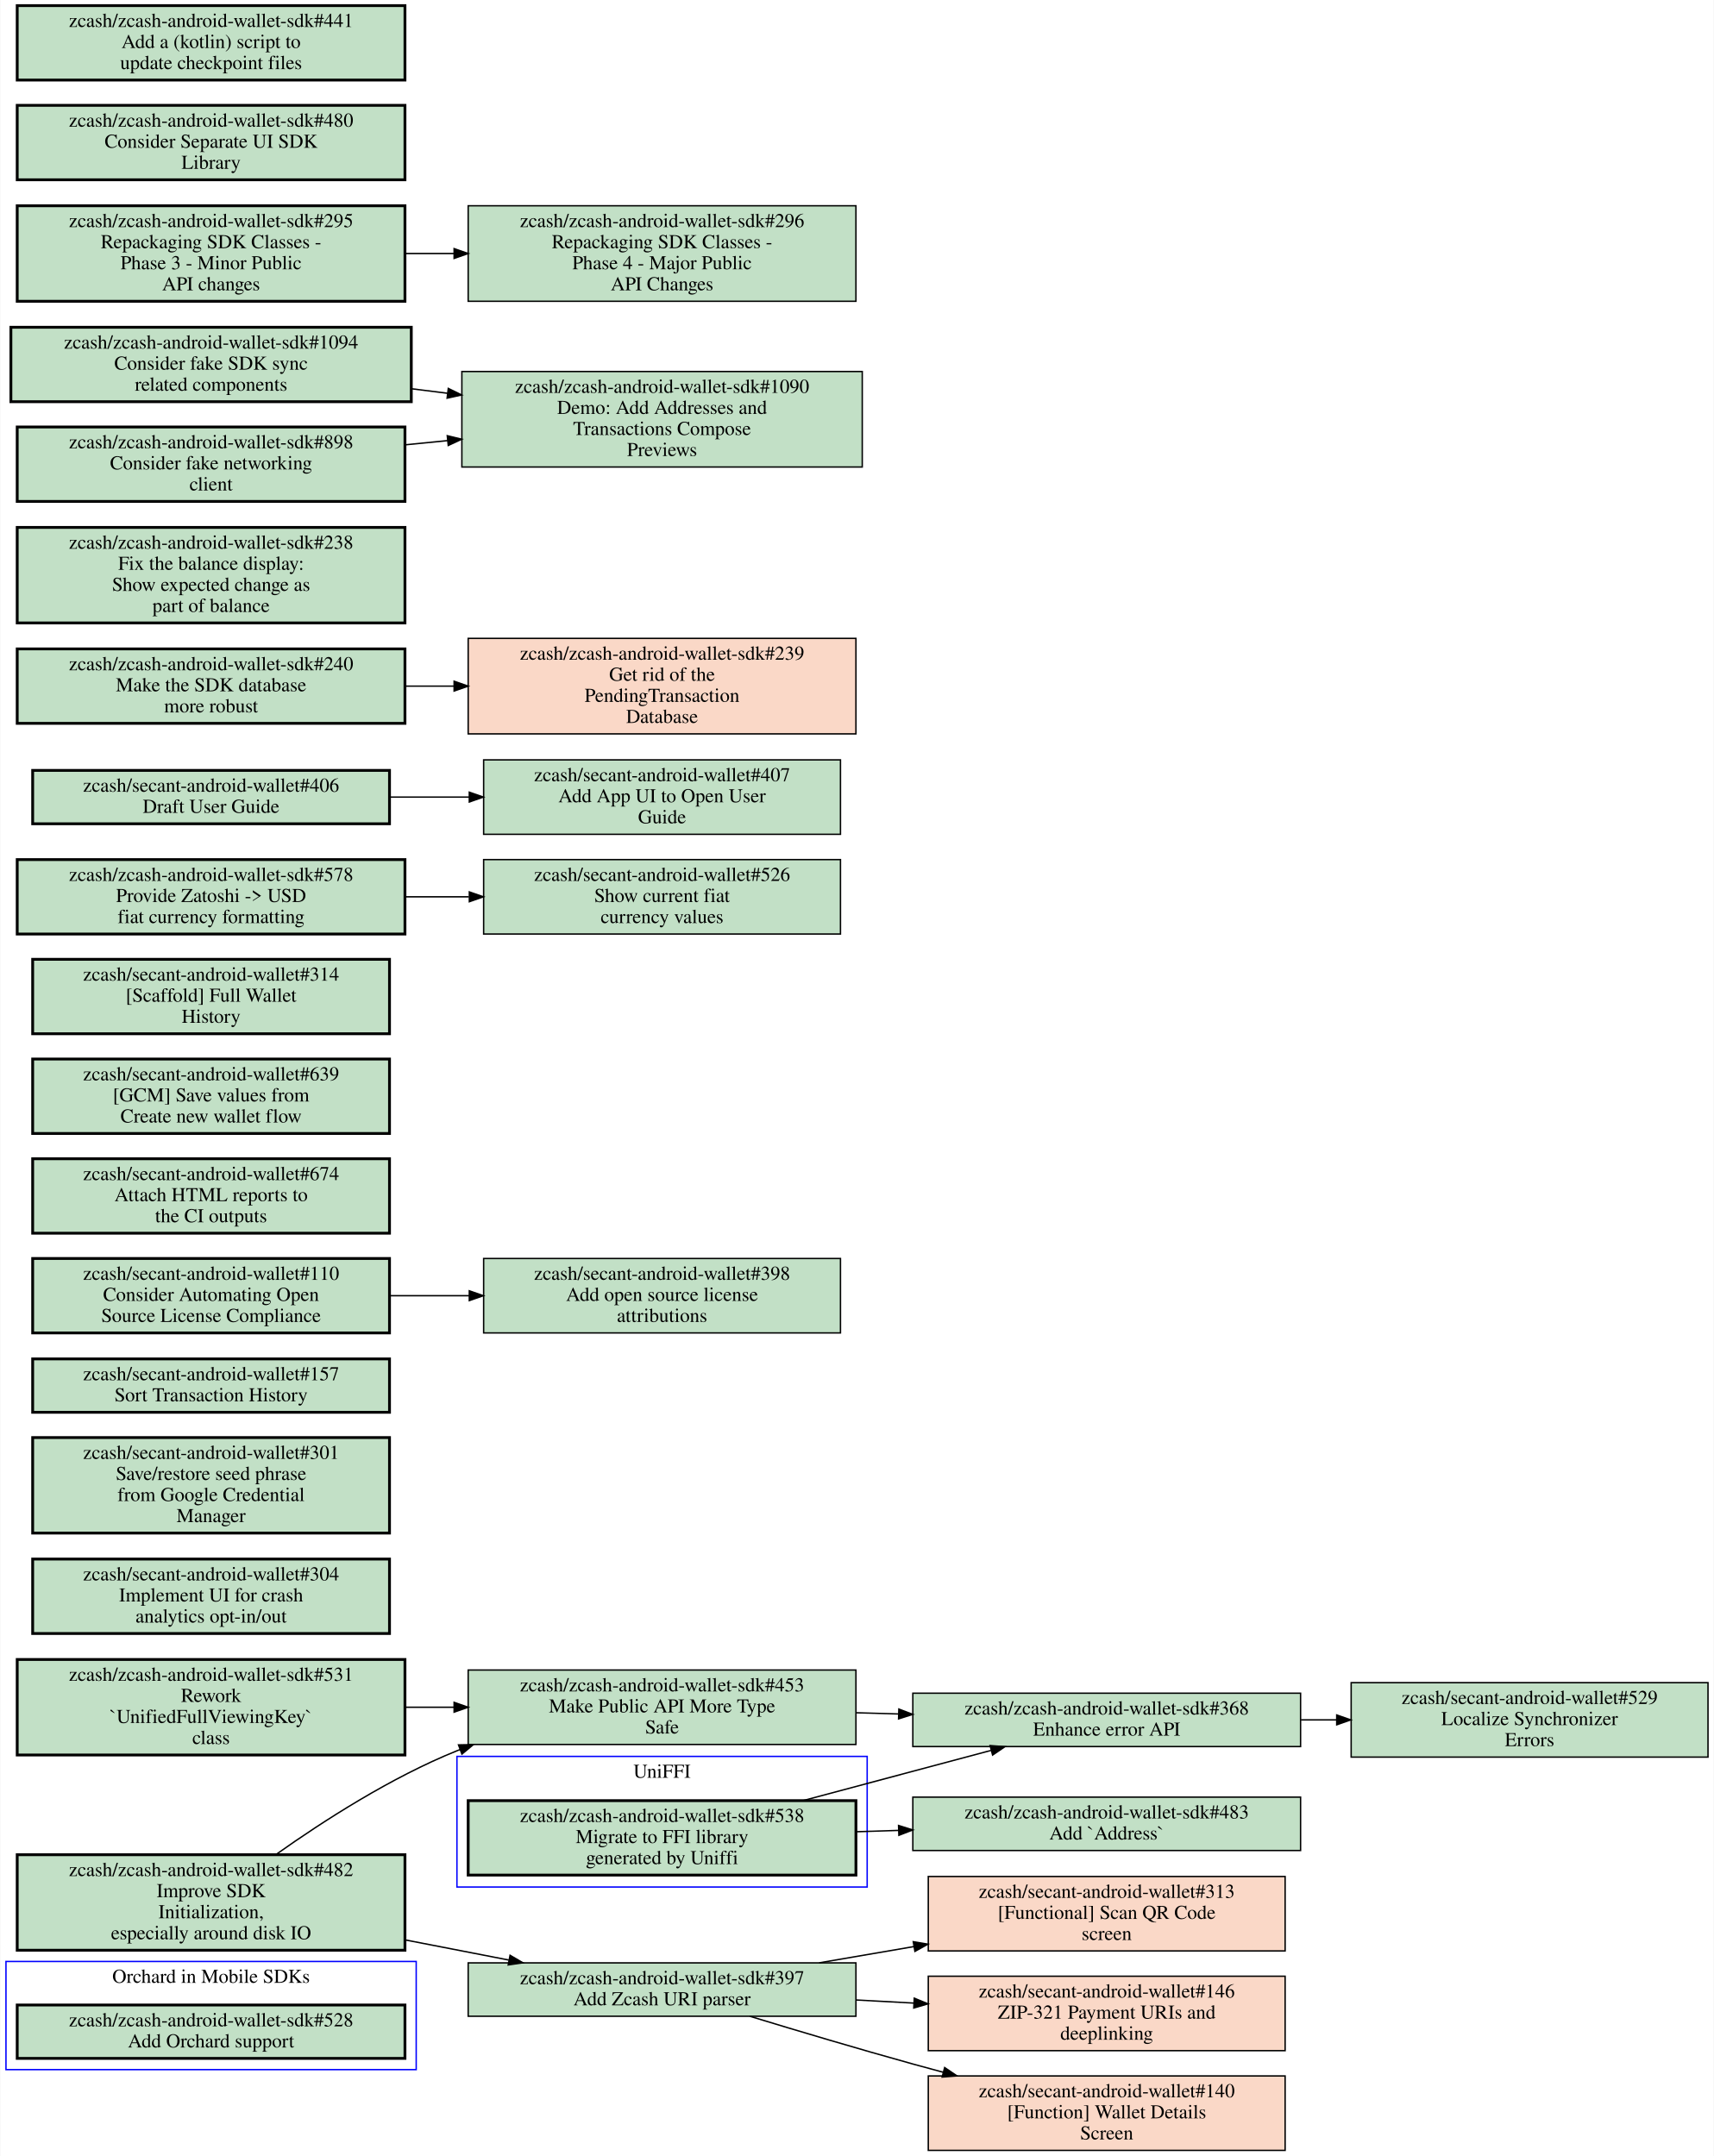
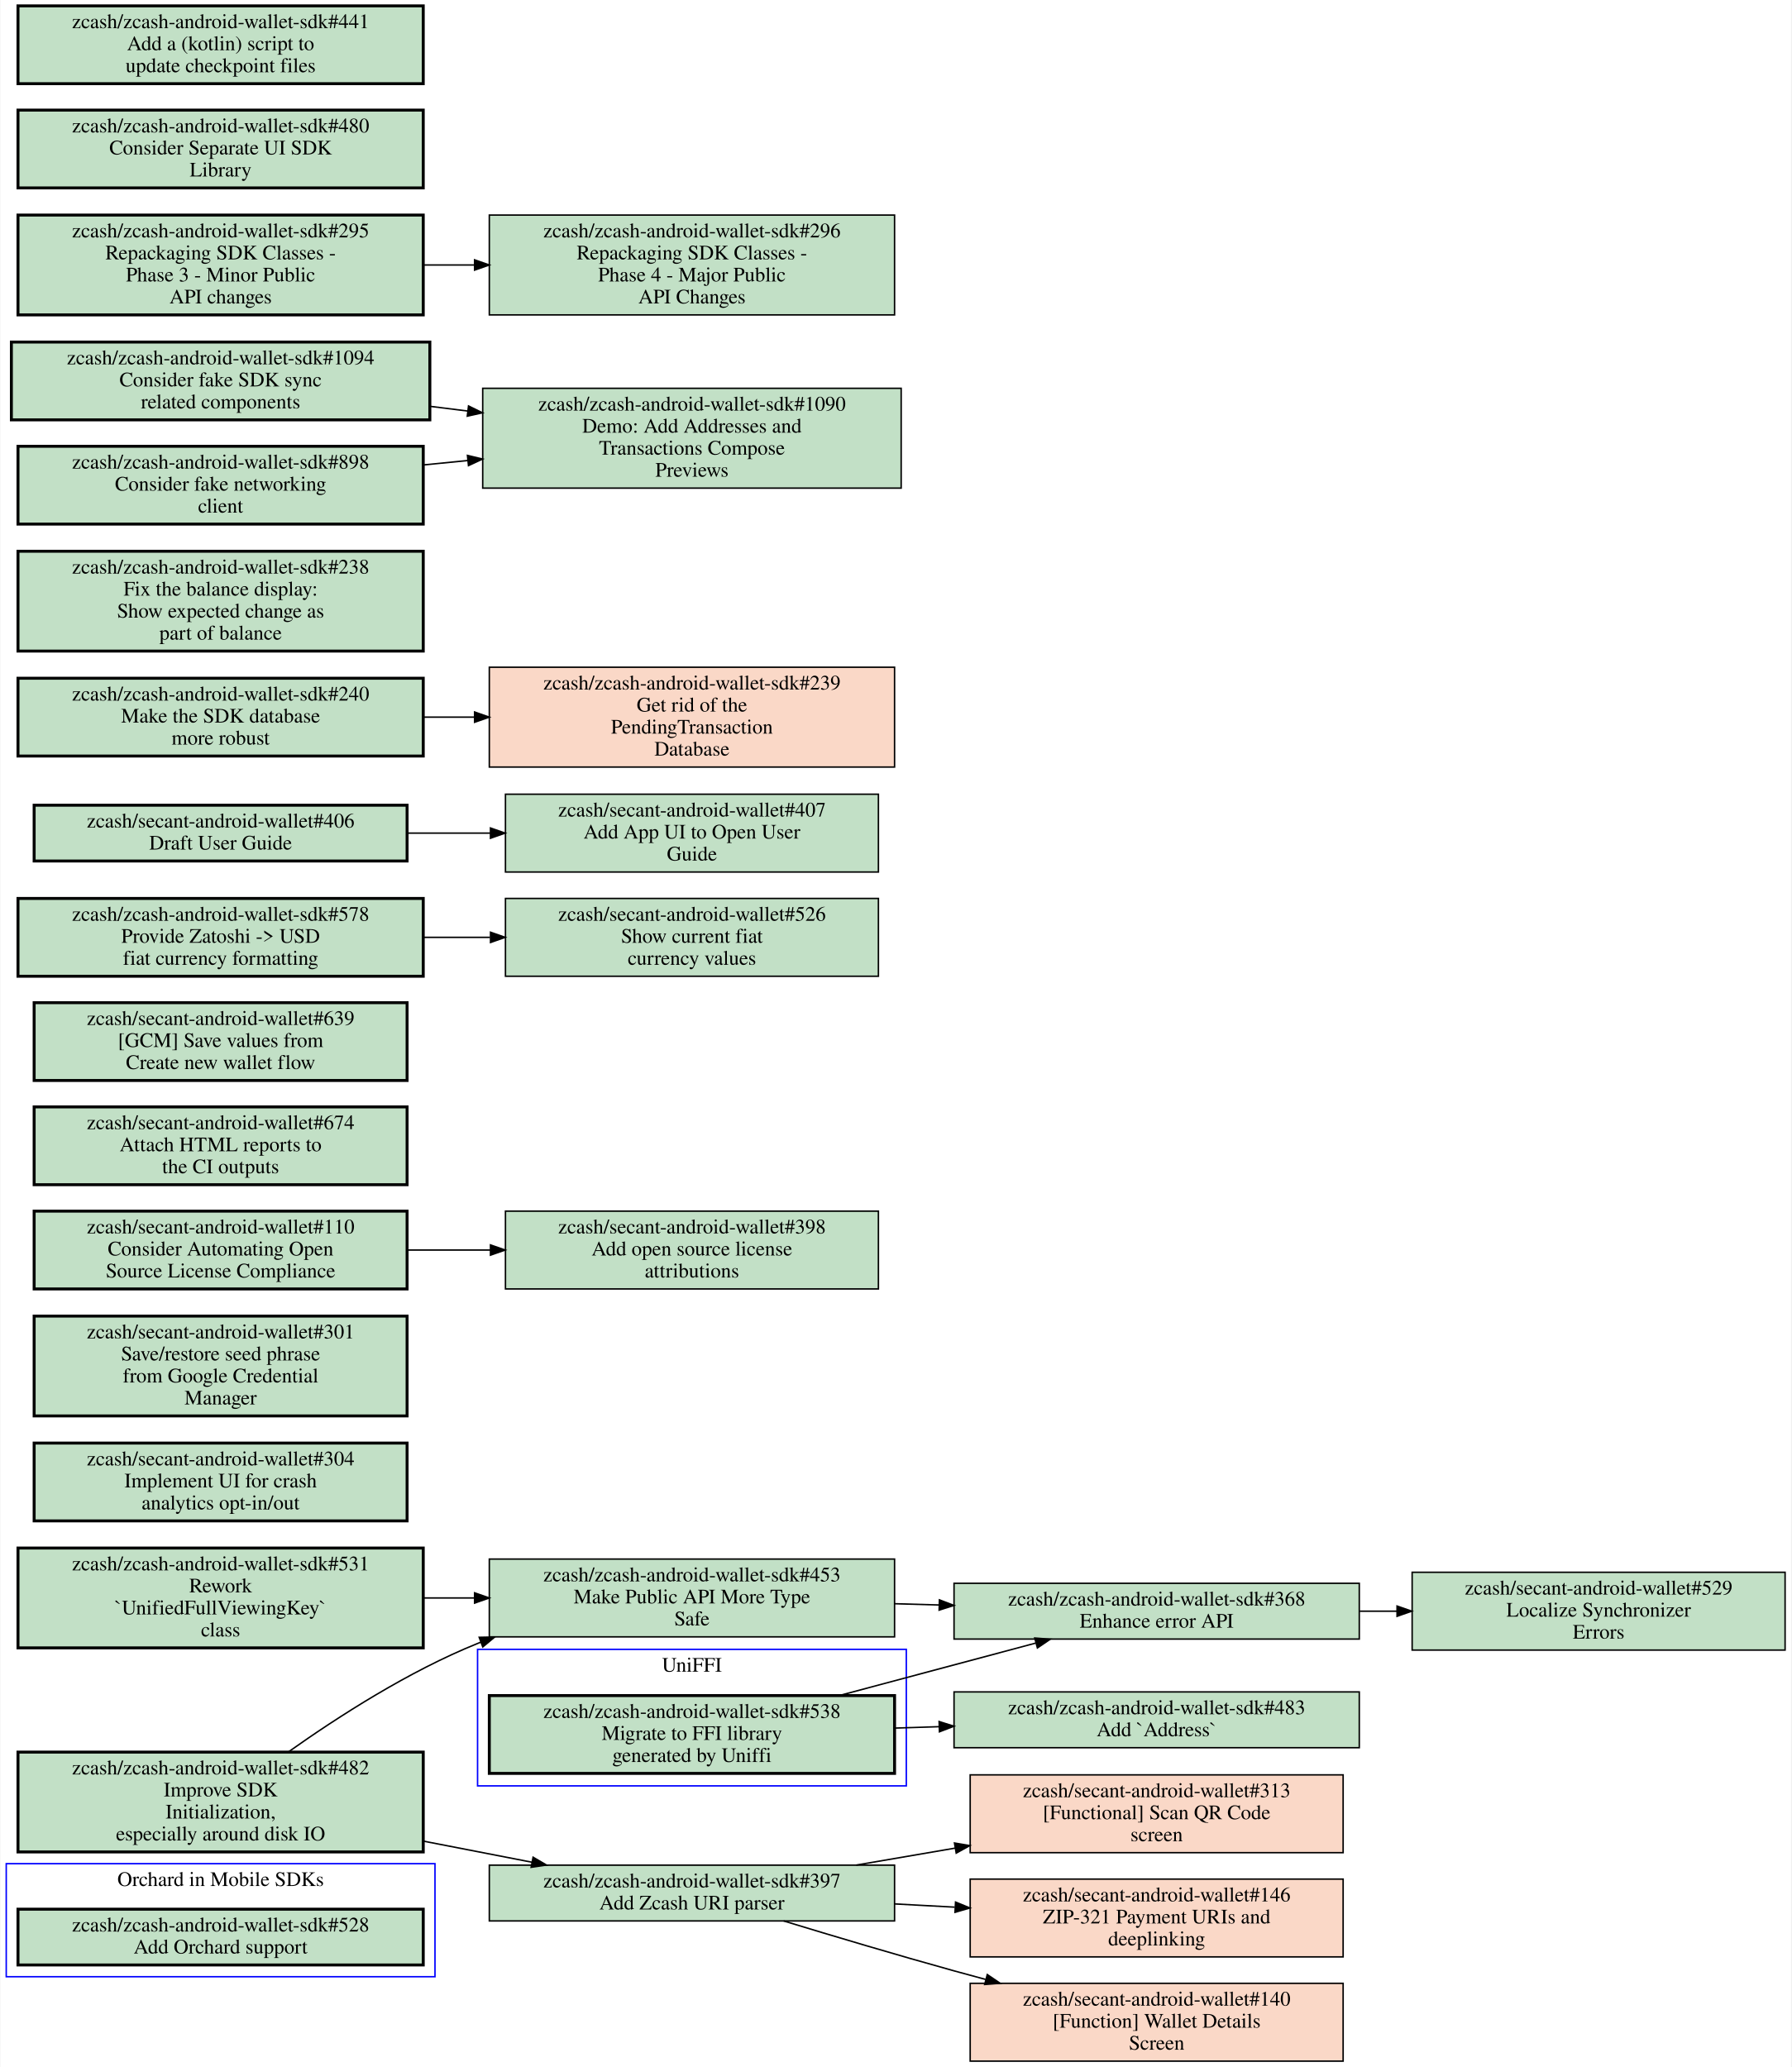
- <svg xmlns="http://www.w3.org/2000/svg" xmlns:xlink="http://www.w3.org/1999/xlink" width="1220pt" height="1535pt" viewBox="0.00 0.00 1219.50 1535.00">
-   <g id="graph0" class="graph" transform="scale(1 1) rotate(0) translate(4 1531)">
-     <polygon fill="white" stroke="transparent" points="-4,4 -4,-1531 1215.5,-1531 1215.5,4 -4,4" />
+ <svg xmlns="http://www.w3.org/2000/svg" xmlns:xlink="http://www.w3.org/1999/xlink" width="1220pt" height="1408pt" viewBox="0.00 0.00 1219.50 1408.00">
+   <g id="graph0" class="graph" transform="scale(1 1) rotate(0) translate(4 1404)">
+     <polygon fill="white" stroke="transparent" points="-4,4 -4,-1404 1215.5,-1404 1215.5,4 -4,4" />
    <g id="clust1" class="cluster">
      <polygon fill="none" stroke="blue" points="0,-57.5 0,-134.5 292,-134.5 292,-57.5 0,-57.5" />
      <text text-anchor="middle" x="146" y="-119.3" font-family="Times,serif" font-size="14.00">Orchard in Mobile SDKs</text>
    </g>
    <g id="clust2" class="cluster">
      <polygon fill="none" stroke="blue" points="321,-187.5 321,-280.5 613,-280.5 613,-187.5 321,-187.5" />
      <text text-anchor="middle" x="467" y="-265.3" font-family="Times,serif" font-size="14.00">UniFFI</text>
    </g>
    <g id="node1" class="node open">
      <g id="a_node1">
        <a xlink:href="https://github.com/zcash/zcash-android-wallet-sdk/issues/528" xlink:title="zcash/zcash-android-wallet-sdk#528&#10;Add Orchard support" target="_blank">
          <polygon fill="#c2e0c6" stroke="black" stroke-width="2" points="284,-103.5 8,-103.5 8,-65.5 284,-65.5 284,-103.5" />
          <text text-anchor="middle" x="146" y="-88.3" font-family="Times,serif" font-size="14.00">zcash/zcash-android-wallet-sdk#528</text>
          <text text-anchor="middle" x="146" y="-73.3" font-family="Times,serif" font-size="14.00">Add Orchard support</text>
        </a>
      </g>
    </g>
    <g id="node2" class="node open">
      <g id="a_node2">
        <a xlink:href="https://github.com/zcash/zcash-android-wallet-sdk/issues/538" xlink:title="zcash/zcash-android-wallet-sdk#538&#10;Migrate to FFI library&#10;generated by Uniffi" target="_blank">
          <polygon fill="#c2e0c6" stroke="black" stroke-width="2" points="605,-249 329,-249 329,-196 605,-196 605,-249" />
          <text text-anchor="middle" x="467" y="-233.8" font-family="Times,serif" font-size="14.00">zcash/zcash-android-wallet-sdk#538</text>
          <text text-anchor="middle" x="467" y="-218.8" font-family="Times,serif" font-size="14.00">Migrate to FFI library</text>
          <text text-anchor="middle" x="467" y="-203.8" font-family="Times,serif" font-size="14.00">generated by Uniffi</text>
        </a>
      </g>
    </g>
    <g id="node3" class="node open">
      <g id="a_node3">
        <a xlink:href="https://github.com/zcash/zcash-android-wallet-sdk/issues/368" xlink:title="zcash/zcash-android-wallet-sdk#368&#10;Enhance error API" target="_blank">
          <polygon fill="#c2e0c6" stroke="black" points="921.5,-325.5 645.5,-325.5 645.5,-287.5 921.5,-287.5 921.5,-325.5" />
          <text text-anchor="middle" x="783.5" y="-310.3" font-family="Times,serif" font-size="14.00">zcash/zcash-android-wallet-sdk#368</text>
          <text text-anchor="middle" x="783.5" y="-295.3" font-family="Times,serif" font-size="14.00">Enhance error API</text>
        </a>
      </g>
    </g>
    <g id="edge1" class="edge">
      <path fill="none" stroke="black" d="M567.51,-249.08C610.57,-260.58 660.34,-273.87 701.14,-284.77" />
      <polygon fill="black" stroke="black" points="700.48,-288.22 711.04,-287.41 702.28,-281.45 700.48,-288.22" />
    </g>
    <g id="node4" class="node open">
      <g id="a_node4">
        <a xlink:href="https://github.com/zcash/zcash-android-wallet-sdk/issues/483" xlink:title="zcash/zcash-android-wallet-sdk#483&#10;Add `Address`" target="_blank">
          <polygon fill="#c2e0c6" stroke="black" points="921.5,-251.5 645.5,-251.5 645.5,-213.5 921.5,-213.5 921.5,-251.5" />
          <text text-anchor="middle" x="783.5" y="-236.3" font-family="Times,serif" font-size="14.00">zcash/zcash-android-wallet-sdk#483</text>
          <text text-anchor="middle" x="783.5" y="-221.3" font-family="Times,serif" font-size="14.00">Add `Address`</text>
        </a>
      </g>
    </g>
    <g id="edge2" class="edge">
      <path fill="none" stroke="black" d="M605.03,-226.86C615.09,-227.18 625.25,-227.5 635.37,-227.82" />
      <polygon fill="black" stroke="black" points="635.34,-231.32 645.45,-228.14 635.57,-224.32 635.34,-231.32" />
    </g>
    <g id="node5" class="node open">
      <g id="a_node5">
        <a xlink:href="https://github.com/zcash/secant-android-wallet/issues/529" xlink:title="zcash/secant-android-wallet#529&#10;Localize Synchronizer&#10;Errors" target="_blank">
          <polygon fill="#c2e0c6" stroke="black" points="1211.5,-333 957.5,-333 957.5,-280 1211.5,-280 1211.5,-333" />
          <text text-anchor="middle" x="1084.5" y="-317.8" font-family="Times,serif" font-size="14.00">zcash/secant-android-wallet#529</text>
          <text text-anchor="middle" x="1084.5" y="-302.8" font-family="Times,serif" font-size="14.00">Localize Synchronizer</text>
          <text text-anchor="middle" x="1084.5" y="-287.8" font-family="Times,serif" font-size="14.00">Errors</text>
        </a>
      </g>
    </g>
    <g id="edge3" class="edge">
      <path fill="none" stroke="black" d="M921.75,-306.5C930.15,-306.5 938.61,-306.5 947.01,-306.5" />
      <polygon fill="black" stroke="black" points="947.22,-310 957.22,-306.5 947.22,-303 947.22,-310" />
    </g>
    <g id="node6" class="node open">
      <g id="a_node6">
        <a xlink:href="https://github.com/zcash/secant-android-wallet/issues/304" xlink:title="zcash/secant-android-wallet#304&#10;Implement UI for crash&#10;analytics opt-in/out" target="_blank">
          <polygon fill="#c2e0c6" stroke="black" stroke-width="2" points="273,-421 19,-421 19,-368 273,-368 273,-421" />
          <text text-anchor="middle" x="146" y="-405.8" font-family="Times,serif" font-size="14.00">zcash/secant-android-wallet#304</text>
          <text text-anchor="middle" x="146" y="-390.8" font-family="Times,serif" font-size="14.00">Implement UI for crash</text>
          <text text-anchor="middle" x="146" y="-375.8" font-family="Times,serif" font-size="14.00">analytics opt-in/out</text>
        </a>
      </g>
    </g>
    <g id="node7" class="node open">
      <g id="a_node7">
        <a xlink:href="https://github.com/zcash/secant-android-wallet/issues/301" xlink:title="zcash/secant-android-wallet#301&#10;Save/restore seed phrase&#10;from Google Credential&#10;Manager" target="_blank">
          <polygon fill="#c2e0c6" stroke="black" stroke-width="2" points="273,-507.5 19,-507.5 19,-439.5 273,-439.5 273,-507.5" />
          <text text-anchor="middle" x="146" y="-492.3" font-family="Times,serif" font-size="14.00">zcash/secant-android-wallet#301</text>
          <text text-anchor="middle" x="146" y="-477.3" font-family="Times,serif" font-size="14.00">Save/restore seed phrase</text>
          <text text-anchor="middle" x="146" y="-462.3" font-family="Times,serif" font-size="14.00">from Google Credential</text>
          <text text-anchor="middle" x="146" y="-447.3" font-family="Times,serif" font-size="14.00">Manager</text>
        </a>
      </g>
    </g>
    <g id="node8" class="node open">
      <g id="a_node8">
        <a xlink:href="https://github.com/zcash/zcash-android-wallet-sdk/issues/397" xlink:title="zcash/zcash-android-wallet-sdk#397&#10;Add Zcash URI parser" target="_blank">
          <polygon fill="#c2e0c6" stroke="black" points="605,-133.5 329,-133.5 329,-95.5 605,-95.5 605,-133.5" />
          <text text-anchor="middle" x="467" y="-118.3" font-family="Times,serif" font-size="14.00">zcash/zcash-android-wallet-sdk#397</text>
          <text text-anchor="middle" x="467" y="-103.3" font-family="Times,serif" font-size="14.00">Add Zcash URI parser</text>
        </a>
      </g>
    </g>
    <g id="node9" class="node closed">
      <g id="a_node9">
        <a xlink:href="https://github.com/zcash/secant-android-wallet/issues/313" xlink:title="zcash/secant-android-wallet#313&#10;[Functional] Scan QR Code&#10;screen" target="_blank">
          <polygon fill="#fad8c7" stroke="black" points="910.5,-195 656.5,-195 656.5,-142 910.5,-142 910.5,-195" />
          <text text-anchor="middle" x="783.5" y="-179.8" font-family="Times,serif" font-size="14.00">zcash/secant-android-wallet#313</text>
          <text text-anchor="middle" x="783.5" y="-164.8" font-family="Times,serif" font-size="14.00">[Functional] Scan QR Code</text>
          <text text-anchor="middle" x="783.5" y="-149.8" font-family="Times,serif" font-size="14.00">screen</text>
        </a>
      </g>
    </g>
    <g id="edge4" class="edge">
      <path fill="none" stroke="black" d="M578.88,-133.54C600.68,-137.28 623.78,-141.25 646.3,-145.11" />
      <polygon fill="black" stroke="black" points="645.8,-148.58 656.25,-146.82 646.99,-141.68 645.8,-148.58" />
    </g>
    <g id="node10" class="node closed">
      <g id="a_node10">
        <a xlink:href="https://github.com/zcash/secant-android-wallet/issues/146" xlink:title="zcash/secant-android-wallet#146&#10;ZIP-321 Payment URIs and&#10;deeplinking" target="_blank">
          <polygon fill="#fad8c7" stroke="black" points="910.5,-124 656.5,-124 656.5,-71 910.5,-71 910.5,-124" />
          <text text-anchor="middle" x="783.5" y="-108.8" font-family="Times,serif" font-size="14.00">zcash/secant-android-wallet#146</text>
          <text text-anchor="middle" x="783.5" y="-93.8" font-family="Times,serif" font-size="14.00">ZIP-321 Payment URIs and</text>
          <text text-anchor="middle" x="783.5" y="-78.8" font-family="Times,serif" font-size="14.00">deeplinking</text>
        </a>
      </g>
    </g>
    <g id="edge5" class="edge">
      <path fill="none" stroke="black" d="M605.03,-107.09C618.62,-106.36 632.41,-105.61 645.99,-104.88" />
      <polygon fill="black" stroke="black" points="646.53,-108.36 656.33,-104.32 646.16,-101.37 646.53,-108.36" />
    </g>
    <g id="node11" class="node closed">
      <g id="a_node11">
        <a xlink:href="https://github.com/zcash/secant-android-wallet/issues/140" xlink:title="zcash/secant-android-wallet#140&#10;[Function] Wallet Details&#10;Screen" target="_blank">
          <polygon fill="#fad8c7" stroke="black" points="910.5,-53 656.5,-53 656.5,0 910.5,0 910.5,-53" />
          <text text-anchor="middle" x="783.5" y="-37.8" font-family="Times,serif" font-size="14.00">zcash/secant-android-wallet#140</text>
          <text text-anchor="middle" x="783.5" y="-22.8" font-family="Times,serif" font-size="14.00">[Function] Wallet Details</text>
          <text text-anchor="middle" x="783.5" y="-7.8" font-family="Times,serif" font-size="14.00">Screen</text>
        </a>
      </g>
    </g>
    <g id="edge6" class="edge">
      <path fill="none" stroke="black" d="M529.43,-95.5C563.53,-85.12 606.76,-72.23 645.5,-61.5 652.49,-59.56 659.7,-57.61 666.97,-55.66" />
      <polygon fill="black" stroke="black" points="668.15,-58.97 676.92,-53.02 666.36,-52.2 668.15,-58.97" />
    </g>
    <g id="node12" class="node open">
      <g id="a_node12">
-         <a xlink:href="https://github.com/zcash/secant-android-wallet/issues/157" xlink:title="zcash/secant-android-wallet#157&#10;Sort Transaction History" target="_blank">
-           <polygon fill="#c2e0c6" stroke="black" stroke-width="2" points="273,-563.5 19,-563.5 19,-525.5 273,-525.5 273,-563.5" />
-           <text text-anchor="middle" x="146" y="-548.3" font-family="Times,serif" font-size="14.00">zcash/secant-android-wallet#157</text>
-           <text text-anchor="middle" x="146" y="-533.3" font-family="Times,serif" font-size="14.00">Sort Transaction History</text>
+         <a xlink:href="https://github.com/zcash/secant-android-wallet/issues/110" xlink:title="zcash/secant-android-wallet#110&#10;Consider Automating Open&#10;Source License Compliance" target="_blank">
+           <polygon fill="#c2e0c6" stroke="black" stroke-width="2" points="273,-579 19,-579 19,-526 273,-526 273,-579" />
+           <text text-anchor="middle" x="146" y="-563.8" font-family="Times,serif" font-size="14.00">zcash/secant-android-wallet#110</text>
+           <text text-anchor="middle" x="146" y="-548.8" font-family="Times,serif" font-size="14.00">Consider Automating Open</text>
+           <text text-anchor="middle" x="146" y="-533.8" font-family="Times,serif" font-size="14.00">Source License Compliance</text>
        </a>
      </g>
    </g>
    <g id="node13" class="node open">
      <g id="a_node13">
-         <a xlink:href="https://github.com/zcash/secant-android-wallet/issues/110" xlink:title="zcash/secant-android-wallet#110&#10;Consider Automating Open&#10;Source License Compliance" target="_blank">
-           <polygon fill="#c2e0c6" stroke="black" stroke-width="2" points="273,-635 19,-635 19,-582 273,-582 273,-635" />
-           <text text-anchor="middle" x="146" y="-619.8" font-family="Times,serif" font-size="14.00">zcash/secant-android-wallet#110</text>
-           <text text-anchor="middle" x="146" y="-604.8" font-family="Times,serif" font-size="14.00">Consider Automating Open</text>
-           <text text-anchor="middle" x="146" y="-589.8" font-family="Times,serif" font-size="14.00">Source License Compliance</text>
-         </a>
-       </g>
+         <a xlink:href="https://github.com/zcash/secant-android-wallet/issues/398" xlink:title="zcash/secant-android-wallet#398&#10;Add open source license&#10;attributions" target="_blank">
+           <polygon fill="#c2e0c6" stroke="black" points="594,-579 340,-579 340,-526 594,-526 594,-579" />
+           <text text-anchor="middle" x="467" y="-563.8" font-family="Times,serif" font-size="14.00">zcash/secant-android-wallet#398</text>
+           <text text-anchor="middle" x="467" y="-548.8" font-family="Times,serif" font-size="14.00">Add open source license</text>
+           <text text-anchor="middle" x="467" y="-533.8" font-family="Times,serif" font-size="14.00">attributions</text>
+         </a>
+       </g>
+     </g>
+     <g id="edge7" class="edge">
+       <path fill="none" stroke="black" d="M273.08,-552.5C291.68,-552.5 310.91,-552.5 329.71,-552.5" />
+       <polygon fill="black" stroke="black" points="329.79,-556 339.79,-552.5 329.79,-549 329.79,-556" />
    </g>
    <g id="node14" class="node open">
      <g id="a_node14">
-         <a xlink:href="https://github.com/zcash/secant-android-wallet/issues/398" xlink:title="zcash/secant-android-wallet#398&#10;Add open source license&#10;attributions" target="_blank">
-           <polygon fill="#c2e0c6" stroke="black" points="594,-635 340,-635 340,-582 594,-582 594,-635" />
-           <text text-anchor="middle" x="467" y="-619.8" font-family="Times,serif" font-size="14.00">zcash/secant-android-wallet#398</text>
-           <text text-anchor="middle" x="467" y="-604.8" font-family="Times,serif" font-size="14.00">Add open source license</text>
-           <text text-anchor="middle" x="467" y="-589.8" font-family="Times,serif" font-size="14.00">attributions</text>
-         </a>
-       </g>
-     </g>
-     <g id="edge7" class="edge">
-       <path fill="none" stroke="black" d="M273.08,-608.5C291.68,-608.5 310.91,-608.5 329.71,-608.5" />
-       <polygon fill="black" stroke="black" points="329.79,-612 339.79,-608.5 329.79,-605 329.79,-612" />
+         <a xlink:href="https://github.com/zcash/secant-android-wallet/issues/674" xlink:title="zcash/secant-android-wallet#674&#10;Attach HTML reports to&#10;the CI outputs" target="_blank">
+           <polygon fill="#c2e0c6" stroke="black" stroke-width="2" points="273,-650 19,-650 19,-597 273,-597 273,-650" />
+           <text text-anchor="middle" x="146" y="-634.8" font-family="Times,serif" font-size="14.00">zcash/secant-android-wallet#674</text>
+           <text text-anchor="middle" x="146" y="-619.8" font-family="Times,serif" font-size="14.00">Attach HTML reports to</text>
+           <text text-anchor="middle" x="146" y="-604.8" font-family="Times,serif" font-size="14.00">the CI outputs</text>
+         </a>
+       </g>
    </g>
    <g id="node15" class="node open">
      <g id="a_node15">
-         <a xlink:href="https://github.com/zcash/secant-android-wallet/issues/674" xlink:title="zcash/secant-android-wallet#674&#10;Attach HTML reports to&#10;the CI outputs" target="_blank">
-           <polygon fill="#c2e0c6" stroke="black" stroke-width="2" points="273,-706 19,-706 19,-653 273,-653 273,-706" />
-           <text text-anchor="middle" x="146" y="-690.8" font-family="Times,serif" font-size="14.00">zcash/secant-android-wallet#674</text>
-           <text text-anchor="middle" x="146" y="-675.8" font-family="Times,serif" font-size="14.00">Attach HTML reports to</text>
-           <text text-anchor="middle" x="146" y="-660.8" font-family="Times,serif" font-size="14.00">the CI outputs</text>
+         <a xlink:href="https://github.com/zcash/secant-android-wallet/issues/639" xlink:title="zcash/secant-android-wallet#639&#10;[GCM] Save values from&#10;Create new wallet flow" target="_blank">
+           <polygon fill="#c2e0c6" stroke="black" stroke-width="2" points="273,-721 19,-721 19,-668 273,-668 273,-721" />
+           <text text-anchor="middle" x="146" y="-705.8" font-family="Times,serif" font-size="14.00">zcash/secant-android-wallet#639</text>
+           <text text-anchor="middle" x="146" y="-690.8" font-family="Times,serif" font-size="14.00">[GCM] Save values from</text>
+           <text text-anchor="middle" x="146" y="-675.8" font-family="Times,serif" font-size="14.00">Create new wallet flow</text>
        </a>
      </g>
    </g>
    <g id="node16" class="node open">
      <g id="a_node16">
-         <a xlink:href="https://github.com/zcash/secant-android-wallet/issues/639" xlink:title="zcash/secant-android-wallet#639&#10;[GCM] Save values from&#10;Create new wallet flow" target="_blank">
-           <polygon fill="#c2e0c6" stroke="black" stroke-width="2" points="273,-777 19,-777 19,-724 273,-724 273,-777" />
-           <text text-anchor="middle" x="146" y="-761.8" font-family="Times,serif" font-size="14.00">zcash/secant-android-wallet#639</text>
-           <text text-anchor="middle" x="146" y="-746.8" font-family="Times,serif" font-size="14.00">[GCM] Save values from</text>
-           <text text-anchor="middle" x="146" y="-731.8" font-family="Times,serif" font-size="14.00">Create new wallet flow</text>
+         <a xlink:href="https://github.com/zcash/zcash-android-wallet-sdk/issues/578" xlink:title="zcash/zcash-android-wallet-sdk#578&#10;Provide Zatoshi -&gt; USD&#10;fiat currency formatting" target="_blank">
+           <polygon fill="#c2e0c6" stroke="black" stroke-width="2" points="284,-792 8,-792 8,-739 284,-739 284,-792" />
+           <text text-anchor="middle" x="146" y="-776.8" font-family="Times,serif" font-size="14.00">zcash/zcash-android-wallet-sdk#578</text>
+           <text text-anchor="middle" x="146" y="-761.8" font-family="Times,serif" font-size="14.00">Provide Zatoshi -&gt; USD</text>
+           <text text-anchor="middle" x="146" y="-746.8" font-family="Times,serif" font-size="14.00">fiat currency formatting</text>
        </a>
      </g>
    </g>
    <g id="node17" class="node open">
      <g id="a_node17">
-         <a xlink:href="https://github.com/zcash/secant-android-wallet/issues/314" xlink:title="zcash/secant-android-wallet#314&#10;[Scaffold] Full Wallet&#10;History" target="_blank">
-           <polygon fill="#c2e0c6" stroke="black" stroke-width="2" points="273,-848 19,-848 19,-795 273,-795 273,-848" />
-           <text text-anchor="middle" x="146" y="-832.8" font-family="Times,serif" font-size="14.00">zcash/secant-android-wallet#314</text>
-           <text text-anchor="middle" x="146" y="-817.8" font-family="Times,serif" font-size="14.00">[Scaffold] Full Wallet</text>
-           <text text-anchor="middle" x="146" y="-802.8" font-family="Times,serif" font-size="14.00">History</text>
-         </a>
-       </g>
+         <a xlink:href="https://github.com/zcash/secant-android-wallet/issues/526" xlink:title="zcash/secant-android-wallet#526&#10;Show current fiat&#10;currency values" target="_blank">
+           <polygon fill="#c2e0c6" stroke="black" points="594,-792 340,-792 340,-739 594,-739 594,-792" />
+           <text text-anchor="middle" x="467" y="-776.8" font-family="Times,serif" font-size="14.00">zcash/secant-android-wallet#526</text>
+           <text text-anchor="middle" x="467" y="-761.8" font-family="Times,serif" font-size="14.00">Show current fiat</text>
+           <text text-anchor="middle" x="467" y="-746.8" font-family="Times,serif" font-size="14.00">currency values</text>
+         </a>
+       </g>
+     </g>
+     <g id="edge8" class="edge">
+       <path fill="none" stroke="black" d="M284.14,-765.5C299.16,-765.5 314.45,-765.5 329.47,-765.5" />
+       <polygon fill="black" stroke="black" points="329.82,-769 339.82,-765.5 329.82,-762 329.82,-769" />
    </g>
    <g id="node18" class="node open">
      <g id="a_node18">
-         <a xlink:href="https://github.com/zcash/zcash-android-wallet-sdk/issues/578" xlink:title="zcash/zcash-android-wallet-sdk#578&#10;Provide Zatoshi -&gt; USD&#10;fiat currency formatting" target="_blank">
-           <polygon fill="#c2e0c6" stroke="black" stroke-width="2" points="284,-919 8,-919 8,-866 284,-866 284,-919" />
-           <text text-anchor="middle" x="146" y="-903.8" font-family="Times,serif" font-size="14.00">zcash/zcash-android-wallet-sdk#578</text>
-           <text text-anchor="middle" x="146" y="-888.8" font-family="Times,serif" font-size="14.00">Provide Zatoshi -&gt; USD</text>
-           <text text-anchor="middle" x="146" y="-873.8" font-family="Times,serif" font-size="14.00">fiat currency formatting</text>
+         <a xlink:href="https://github.com/zcash/secant-android-wallet/issues/406" xlink:title="zcash/secant-android-wallet#406&#10;Draft User Guide" target="_blank">
+           <polygon fill="#c2e0c6" stroke="black" stroke-width="2" points="273,-855.5 19,-855.5 19,-817.5 273,-817.5 273,-855.5" />
+           <text text-anchor="middle" x="146" y="-840.3" font-family="Times,serif" font-size="14.00">zcash/secant-android-wallet#406</text>
+           <text text-anchor="middle" x="146" y="-825.3" font-family="Times,serif" font-size="14.00">Draft User Guide</text>
        </a>
      </g>
    </g>
    <g id="node19" class="node open">
      <g id="a_node19">
-         <a xlink:href="https://github.com/zcash/secant-android-wallet/issues/526" xlink:title="zcash/secant-android-wallet#526&#10;Show current fiat&#10;currency values" target="_blank">
-           <polygon fill="#c2e0c6" stroke="black" points="594,-919 340,-919 340,-866 594,-866 594,-919" />
-           <text text-anchor="middle" x="467" y="-903.8" font-family="Times,serif" font-size="14.00">zcash/secant-android-wallet#526</text>
-           <text text-anchor="middle" x="467" y="-888.8" font-family="Times,serif" font-size="14.00">Show current fiat</text>
-           <text text-anchor="middle" x="467" y="-873.8" font-family="Times,serif" font-size="14.00">currency values</text>
-         </a>
-       </g>
-     </g>
-     <g id="edge8" class="edge">
-       <path fill="none" stroke="black" d="M284.14,-892.5C299.16,-892.5 314.45,-892.5 329.47,-892.5" />
-       <polygon fill="black" stroke="black" points="329.82,-896 339.82,-892.5 329.82,-889 329.82,-896" />
+         <a xlink:href="https://github.com/zcash/secant-android-wallet/issues/407" xlink:title="zcash/secant-android-wallet#407&#10;Add App UI to Open User&#10;Guide" target="_blank">
+           <polygon fill="#c2e0c6" stroke="black" points="594,-863 340,-863 340,-810 594,-810 594,-863" />
+           <text text-anchor="middle" x="467" y="-847.8" font-family="Times,serif" font-size="14.00">zcash/secant-android-wallet#407</text>
+           <text text-anchor="middle" x="467" y="-832.8" font-family="Times,serif" font-size="14.00">Add App UI to Open User</text>
+           <text text-anchor="middle" x="467" y="-817.8" font-family="Times,serif" font-size="14.00">Guide</text>
+         </a>
+       </g>
+     </g>
+     <g id="edge9" class="edge">
+       <path fill="none" stroke="black" d="M273.08,-836.5C291.68,-836.5 310.91,-836.5 329.71,-836.5" />
+       <polygon fill="black" stroke="black" points="329.79,-840 339.79,-836.5 329.79,-833 329.79,-840" />
    </g>
    <g id="node20" class="node open">
      <g id="a_node20">
-         <a xlink:href="https://github.com/zcash/secant-android-wallet/issues/406" xlink:title="zcash/secant-android-wallet#406&#10;Draft User Guide" target="_blank">
-           <polygon fill="#c2e0c6" stroke="black" stroke-width="2" points="273,-982.5 19,-982.5 19,-944.5 273,-944.5 273,-982.5" />
-           <text text-anchor="middle" x="146" y="-967.3" font-family="Times,serif" font-size="14.00">zcash/secant-android-wallet#406</text>
-           <text text-anchor="middle" x="146" y="-952.3" font-family="Times,serif" font-size="14.00">Draft User Guide</text>
-         </a>
-       </g>
-     </g>
-     <g id="node21" class="node open">
+         <a xlink:href="https://github.com/zcash/zcash-android-wallet-sdk/issues/240" xlink:title="zcash/zcash-android-wallet-sdk#240&#10;Make the SDK database&#10;more robust" target="_blank">
+           <polygon fill="#c2e0c6" stroke="black" stroke-width="2" points="284,-942 8,-942 8,-889 284,-889 284,-942" />
+           <text text-anchor="middle" x="146" y="-926.8" font-family="Times,serif" font-size="14.00">zcash/zcash-android-wallet-sdk#240</text>
+           <text text-anchor="middle" x="146" y="-911.8" font-family="Times,serif" font-size="14.00">Make the SDK database</text>
+           <text text-anchor="middle" x="146" y="-896.8" font-family="Times,serif" font-size="14.00">more robust</text>
+         </a>
+       </g>
+     </g>
+     <g id="node21" class="node closed">
      <g id="a_node21">
-         <a xlink:href="https://github.com/zcash/secant-android-wallet/issues/407" xlink:title="zcash/secant-android-wallet#407&#10;Add App UI to Open User&#10;Guide" target="_blank">
-           <polygon fill="#c2e0c6" stroke="black" points="594,-990 340,-990 340,-937 594,-937 594,-990" />
-           <text text-anchor="middle" x="467" y="-974.8" font-family="Times,serif" font-size="14.00">zcash/secant-android-wallet#407</text>
-           <text text-anchor="middle" x="467" y="-959.8" font-family="Times,serif" font-size="14.00">Add App UI to Open User</text>
-           <text text-anchor="middle" x="467" y="-944.8" font-family="Times,serif" font-size="14.00">Guide</text>
-         </a>
-       </g>
-     </g>
-     <g id="edge9" class="edge">
-       <path fill="none" stroke="black" d="M273.08,-963.5C291.68,-963.5 310.91,-963.5 329.71,-963.5" />
-       <polygon fill="black" stroke="black" points="329.79,-967 339.79,-963.5 329.79,-960 329.79,-967" />
+         <a xlink:href="https://github.com/zcash/zcash-android-wallet-sdk/issues/239" xlink:title="zcash/zcash-android-wallet-sdk#239&#10;Get rid of the&#10;PendingTransaction&#10;Database" target="_blank">
+           <polygon fill="#fad8c7" stroke="black" points="605,-949.5 329,-949.5 329,-881.5 605,-881.5 605,-949.5" />
+           <text text-anchor="middle" x="467" y="-934.3" font-family="Times,serif" font-size="14.00">zcash/zcash-android-wallet-sdk#239</text>
+           <text text-anchor="middle" x="467" y="-919.3" font-family="Times,serif" font-size="14.00">Get rid of the</text>
+           <text text-anchor="middle" x="467" y="-904.3" font-family="Times,serif" font-size="14.00">PendingTransaction</text>
+           <text text-anchor="middle" x="467" y="-889.3" font-family="Times,serif" font-size="14.00">Database</text>
+         </a>
+       </g>
+     </g>
+     <g id="edge10" class="edge">
+       <path fill="none" stroke="black" d="M284.14,-915.5C295.63,-915.5 307.28,-915.5 318.85,-915.5" />
+       <polygon fill="black" stroke="black" points="318.98,-919 328.98,-915.5 318.98,-912 318.98,-919" />
    </g>
    <g id="node22" class="node open">
      <g id="a_node22">
-         <a xlink:href="https://github.com/zcash/zcash-android-wallet-sdk/issues/240" xlink:title="zcash/zcash-android-wallet-sdk#240&#10;Make the SDK database&#10;more robust" target="_blank">
-           <polygon fill="#c2e0c6" stroke="black" stroke-width="2" points="284,-1069 8,-1069 8,-1016 284,-1016 284,-1069" />
-           <text text-anchor="middle" x="146" y="-1053.8" font-family="Times,serif" font-size="14.00">zcash/zcash-android-wallet-sdk#240</text>
-           <text text-anchor="middle" x="146" y="-1038.8" font-family="Times,serif" font-size="14.00">Make the SDK database</text>
-           <text text-anchor="middle" x="146" y="-1023.8" font-family="Times,serif" font-size="14.00">more robust</text>
-         </a>
-       </g>
-     </g>
-     <g id="node23" class="node closed">
+         <a xlink:href="https://github.com/zcash/zcash-android-wallet-sdk/issues/238" xlink:title="zcash/zcash-android-wallet-sdk#238&#10;Fix the balance display:&#10;Show expected change as&#10;part of balance" target="_blank">
+           <polygon fill="#c2e0c6" stroke="black" stroke-width="2" points="284,-1028.5 8,-1028.5 8,-960.5 284,-960.5 284,-1028.5" />
+           <text text-anchor="middle" x="146" y="-1013.3" font-family="Times,serif" font-size="14.00">zcash/zcash-android-wallet-sdk#238</text>
+           <text text-anchor="middle" x="146" y="-998.3" font-family="Times,serif" font-size="14.00">Fix the balance display:</text>
+           <text text-anchor="middle" x="146" y="-983.3" font-family="Times,serif" font-size="14.00">Show expected change as</text>
+           <text text-anchor="middle" x="146" y="-968.3" font-family="Times,serif" font-size="14.00">part of balance</text>
+         </a>
+       </g>
+     </g>
+     <g id="node23" class="node open">
      <g id="a_node23">
-         <a xlink:href="https://github.com/zcash/zcash-android-wallet-sdk/issues/239" xlink:title="zcash/zcash-android-wallet-sdk#239&#10;Get rid of the&#10;PendingTransaction&#10;Database" target="_blank">
-           <polygon fill="#fad8c7" stroke="black" points="605,-1076.5 329,-1076.5 329,-1008.5 605,-1008.5 605,-1076.5" />
-           <text text-anchor="middle" x="467" y="-1061.3" font-family="Times,serif" font-size="14.00">zcash/zcash-android-wallet-sdk#239</text>
-           <text text-anchor="middle" x="467" y="-1046.3" font-family="Times,serif" font-size="14.00">Get rid of the</text>
-           <text text-anchor="middle" x="467" y="-1031.3" font-family="Times,serif" font-size="14.00">PendingTransaction</text>
-           <text text-anchor="middle" x="467" y="-1016.3" font-family="Times,serif" font-size="14.00">Database</text>
-         </a>
-       </g>
-     </g>
-     <g id="edge10" class="edge">
-       <path fill="none" stroke="black" d="M284.14,-1042.5C295.63,-1042.5 307.28,-1042.5 318.85,-1042.5" />
-       <polygon fill="black" stroke="black" points="318.98,-1046 328.98,-1042.5 318.98,-1039 318.98,-1046" />
+         <a xlink:href="https://github.com/zcash/zcash-android-wallet-sdk/issues/1094" xlink:title="zcash/zcash-android-wallet-sdk#1094&#10;Consider fake SDK sync&#10;related components" target="_blank">
+           <polygon fill="#c2e0c6" stroke="black" stroke-width="2" points="288.5,-1171 3.5,-1171 3.5,-1118 288.5,-1118 288.5,-1171" />
+           <text text-anchor="middle" x="146" y="-1155.8" font-family="Times,serif" font-size="14.00">zcash/zcash-android-wallet-sdk#1094</text>
+           <text text-anchor="middle" x="146" y="-1140.8" font-family="Times,serif" font-size="14.00">Consider fake SDK sync</text>
+           <text text-anchor="middle" x="146" y="-1125.8" font-family="Times,serif" font-size="14.00">related components</text>
+         </a>
+       </g>
    </g>
    <g id="node24" class="node open">
      <g id="a_node24">
-         <a xlink:href="https://github.com/zcash/zcash-android-wallet-sdk/issues/238" xlink:title="zcash/zcash-android-wallet-sdk#238&#10;Fix the balance display:&#10;Show expected change as&#10;part of balance" target="_blank">
-           <polygon fill="#c2e0c6" stroke="black" stroke-width="2" points="284,-1155.5 8,-1155.5 8,-1087.5 284,-1087.5 284,-1155.5" />
-           <text text-anchor="middle" x="146" y="-1140.3" font-family="Times,serif" font-size="14.00">zcash/zcash-android-wallet-sdk#238</text>
-           <text text-anchor="middle" x="146" y="-1125.3" font-family="Times,serif" font-size="14.00">Fix the balance display:</text>
-           <text text-anchor="middle" x="146" y="-1110.3" font-family="Times,serif" font-size="14.00">Show expected change as</text>
-           <text text-anchor="middle" x="146" y="-1095.3" font-family="Times,serif" font-size="14.00">part of balance</text>
-         </a>
-       </g>
+         <a xlink:href="https://github.com/zcash/zcash-android-wallet-sdk/issues/1090" xlink:title="zcash/zcash-android-wallet-sdk#1090&#10;Demo: Add Addresses and&#10;Transactions Compose&#10;Previews" target="_blank">
+           <polygon fill="#c2e0c6" stroke="black" points="609.5,-1139.5 324.5,-1139.5 324.5,-1071.5 609.5,-1071.5 609.5,-1139.5" />
+           <text text-anchor="middle" x="467" y="-1124.3" font-family="Times,serif" font-size="14.00">zcash/zcash-android-wallet-sdk#1090</text>
+           <text text-anchor="middle" x="467" y="-1109.3" font-family="Times,serif" font-size="14.00">Demo: Add Addresses and</text>
+           <text text-anchor="middle" x="467" y="-1094.3" font-family="Times,serif" font-size="14.00">Transactions Compose</text>
+           <text text-anchor="middle" x="467" y="-1079.3" font-family="Times,serif" font-size="14.00">Previews</text>
+         </a>
+       </g>
+     </g>
+     <g id="edge11" class="edge">
+       <path fill="none" stroke="black" d="M288.78,-1127.2C297.27,-1126.1 305.83,-1125.1 314.36,-1124" />
+       <polygon fill="black" stroke="black" points="314.84,-1127.47 324.35,-1122.8 314,-1120.52 314.84,-1127.47" />
    </g>
    <g id="node25" class="node open">
      <g id="a_node25">
-         <a xlink:href="https://github.com/zcash/zcash-android-wallet-sdk/issues/1094" xlink:title="zcash/zcash-android-wallet-sdk#1094&#10;Consider fake SDK sync&#10;related components" target="_blank">
-           <polygon fill="#c2e0c6" stroke="black" stroke-width="2" points="288.5,-1298 3.5,-1298 3.5,-1245 288.5,-1245 288.5,-1298" />
-           <text text-anchor="middle" x="146" y="-1282.8" font-family="Times,serif" font-size="14.00">zcash/zcash-android-wallet-sdk#1094</text>
-           <text text-anchor="middle" x="146" y="-1267.8" font-family="Times,serif" font-size="14.00">Consider fake SDK sync</text>
-           <text text-anchor="middle" x="146" y="-1252.8" font-family="Times,serif" font-size="14.00">related components</text>
-         </a>
-       </g>
+         <a xlink:href="https://github.com/zcash/zcash-android-wallet-sdk/issues/898" xlink:title="zcash/zcash-android-wallet-sdk#898&#10;Consider fake networking&#10;client" target="_blank">
+           <polygon fill="#c2e0c6" stroke="black" stroke-width="2" points="284,-1100 8,-1100 8,-1047 284,-1047 284,-1100" />
+           <text text-anchor="middle" x="146" y="-1084.8" font-family="Times,serif" font-size="14.00">zcash/zcash-android-wallet-sdk#898</text>
+           <text text-anchor="middle" x="146" y="-1069.8" font-family="Times,serif" font-size="14.00">Consider fake networking</text>
+           <text text-anchor="middle" x="146" y="-1054.8" font-family="Times,serif" font-size="14.00">client</text>
+         </a>
+       </g>
+     </g>
+     <g id="edge12" class="edge">
+       <path fill="none" stroke="black" d="M284.14,-1087.3C294.14,-1088.3 304.27,-1089.3 314.35,-1090.3" />
+       <polygon fill="black" stroke="black" points="314.11,-1093.79 324.41,-1091.3 314.81,-1086.83 314.11,-1093.79" />
    </g>
    <g id="node26" class="node open">
      <g id="a_node26">
-         <a xlink:href="https://github.com/zcash/zcash-android-wallet-sdk/issues/1090" xlink:title="zcash/zcash-android-wallet-sdk#1090&#10;Demo: Add Addresses and&#10;Transactions Compose&#10;Previews" target="_blank">
-           <polygon fill="#c2e0c6" stroke="black" points="609.5,-1266.5 324.5,-1266.5 324.5,-1198.5 609.5,-1198.5 609.5,-1266.5" />
-           <text text-anchor="middle" x="467" y="-1251.3" font-family="Times,serif" font-size="14.00">zcash/zcash-android-wallet-sdk#1090</text>
-           <text text-anchor="middle" x="467" y="-1236.3" font-family="Times,serif" font-size="14.00">Demo: Add Addresses and</text>
-           <text text-anchor="middle" x="467" y="-1221.3" font-family="Times,serif" font-size="14.00">Transactions Compose</text>
-           <text text-anchor="middle" x="467" y="-1206.3" font-family="Times,serif" font-size="14.00">Previews</text>
-         </a>
-       </g>
-     </g>
-     <g id="edge11" class="edge">
-       <path fill="none" stroke="black" d="M288.78,-1254.2C297.27,-1253.1 305.83,-1252.1 314.36,-1251" />
-       <polygon fill="black" stroke="black" points="314.84,-1254.47 324.35,-1249.8 314,-1247.52 314.84,-1254.47" />
-     </g>
-     <g id="node27" class="node open">
-       <g id="a_node27">
-         <a xlink:href="https://github.com/zcash/zcash-android-wallet-sdk/issues/898" xlink:title="zcash/zcash-android-wallet-sdk#898&#10;Consider fake networking&#10;client" target="_blank">
-           <polygon fill="#c2e0c6" stroke="black" stroke-width="2" points="284,-1227 8,-1227 8,-1174 284,-1174 284,-1227" />
-           <text text-anchor="middle" x="146" y="-1211.8" font-family="Times,serif" font-size="14.00">zcash/zcash-android-wallet-sdk#898</text>
-           <text text-anchor="middle" x="146" y="-1196.8" font-family="Times,serif" font-size="14.00">Consider fake networking</text>
-           <text text-anchor="middle" x="146" y="-1181.8" font-family="Times,serif" font-size="14.00">client</text>
-         </a>
-       </g>
-     </g>
-     <g id="edge12" class="edge">
-       <path fill="none" stroke="black" d="M284.14,-1214.3C294.14,-1215.3 304.27,-1216.3 314.35,-1217.3" />
-       <polygon fill="black" stroke="black" points="314.11,-1220.79 324.41,-1218.3 314.81,-1213.83 314.11,-1220.79" />
-     </g>
-     <g id="node28" class="node open">
-       <g id="a_node28">
        <a xlink:href="https://github.com/zcash/zcash-android-wallet-sdk/issues/453" xlink:title="zcash/zcash-android-wallet-sdk#453&#10;Make Public API More Type&#10;Safe" target="_blank">
          <polygon fill="#c2e0c6" stroke="black" points="605,-342 329,-342 329,-289 605,-289 605,-342" />
          <text text-anchor="middle" x="467" y="-326.8" font-family="Times,serif" font-size="14.00">zcash/zcash-android-wallet-sdk#453</text>
          <text text-anchor="middle" x="467" y="-311.8" font-family="Times,serif" font-size="14.00">Make Public API More Type</text>
          <text text-anchor="middle" x="467" y="-296.8" font-family="Times,serif" font-size="14.00">Safe</text>
        </a>
      </g>
    </g>
    <g id="edge13" class="edge">
      <path fill="none" stroke="black" d="M605.03,-311.58C615.09,-311.29 625.25,-311 635.37,-310.71" />
      <polygon fill="black" stroke="black" points="635.55,-314.21 645.45,-310.42 635.35,-307.21 635.55,-314.21" />
    </g>
-     <g id="node29" class="node open">
-       <g id="a_node29">
+     <g id="node27" class="node open">
+       <g id="a_node27">
        <a xlink:href="https://github.com/zcash/zcash-android-wallet-sdk/issues/482" xlink:title="zcash/zcash-android-wallet-sdk#482&#10;Improve SDK&#10;Initialization,&#10;especially around disk IO" target="_blank">
          <polygon fill="#c2e0c6" stroke="black" stroke-width="2" points="284,-210.5 8,-210.5 8,-142.5 284,-142.5 284,-210.5" />
          <text text-anchor="middle" x="146" y="-195.3" font-family="Times,serif" font-size="14.00">zcash/zcash-android-wallet-sdk#482</text>
          <text text-anchor="middle" x="146" y="-180.3" font-family="Times,serif" font-size="14.00">Improve SDK</text>
          <text text-anchor="middle" x="146" y="-165.3" font-family="Times,serif" font-size="14.00">Initialization,</text>
          <text text-anchor="middle" x="146" y="-150.3" font-family="Times,serif" font-size="14.00">especially around disk IO</text>
        </a>
      </g>
    </g>
    <g id="edge14" class="edge">
      <path fill="none" stroke="black" d="M284.14,-149.85C308.81,-145.05 334.22,-140.11 357.92,-135.51" />
      <polygon fill="black" stroke="black" points="358.82,-138.9 367.97,-133.55 357.48,-132.03 358.82,-138.9" />
    </g>
    <g id="edge15" class="edge">
      <path fill="none" stroke="black" d="M192.28,-210.7C226.1,-234.68 274.34,-265.7 321,-284.5 321.72,-284.79 322.44,-285.07 323.16,-285.36" />
      <polygon fill="black" stroke="black" points="322.11,-288.7 332.7,-288.91 324.55,-282.14 322.11,-288.7" />
    </g>
+     <g id="node28" class="node open">
+       <g id="a_node28">
+         <a xlink:href="https://github.com/zcash/zcash-android-wallet-sdk/issues/295" xlink:title="zcash/zcash-android-wallet-sdk#295&#10;Repackaging SDK Classes -&#10;Phase 3 - Minor Public&#10;API changes" target="_blank">
+           <polygon fill="#c2e0c6" stroke="black" stroke-width="2" points="284,-1257.5 8,-1257.5 8,-1189.5 284,-1189.5 284,-1257.5" />
+           <text text-anchor="middle" x="146" y="-1242.3" font-family="Times,serif" font-size="14.00">zcash/zcash-android-wallet-sdk#295</text>
+           <text text-anchor="middle" x="146" y="-1227.3" font-family="Times,serif" font-size="14.00">Repackaging SDK Classes -</text>
+           <text text-anchor="middle" x="146" y="-1212.3" font-family="Times,serif" font-size="14.00">Phase 3 - Minor Public</text>
+           <text text-anchor="middle" x="146" y="-1197.3" font-family="Times,serif" font-size="14.00">API changes</text>
+         </a>
+       </g>
+     </g>
+     <g id="node29" class="node open">
+       <g id="a_node29">
+         <a xlink:href="https://github.com/zcash/zcash-android-wallet-sdk/issues/296" xlink:title="zcash/zcash-android-wallet-sdk#296&#10;Repackaging SDK Classes -&#10;Phase 4 - Major Public&#10;API Changes" target="_blank">
+           <polygon fill="#c2e0c6" stroke="black" points="605,-1257.5 329,-1257.5 329,-1189.5 605,-1189.5 605,-1257.5" />
+           <text text-anchor="middle" x="467" y="-1242.3" font-family="Times,serif" font-size="14.00">zcash/zcash-android-wallet-sdk#296</text>
+           <text text-anchor="middle" x="467" y="-1227.3" font-family="Times,serif" font-size="14.00">Repackaging SDK Classes -</text>
+           <text text-anchor="middle" x="467" y="-1212.3" font-family="Times,serif" font-size="14.00">Phase 4 - Major Public</text>
+           <text text-anchor="middle" x="467" y="-1197.3" font-family="Times,serif" font-size="14.00">API Changes</text>
+         </a>
+       </g>
+     </g>
+     <g id="edge16" class="edge">
+       <path fill="none" stroke="black" d="M284.14,-1223.5C295.63,-1223.5 307.28,-1223.5 318.85,-1223.5" />
+       <polygon fill="black" stroke="black" points="318.98,-1227 328.98,-1223.5 318.98,-1220 318.98,-1227" />
+     </g>
    <g id="node30" class="node open">
      <g id="a_node30">
-         <a xlink:href="https://github.com/zcash/zcash-android-wallet-sdk/issues/295" xlink:title="zcash/zcash-android-wallet-sdk#295&#10;Repackaging SDK Classes -&#10;Phase 3 - Minor Public&#10;API changes" target="_blank">
-           <polygon fill="#c2e0c6" stroke="black" stroke-width="2" points="284,-1384.5 8,-1384.5 8,-1316.5 284,-1316.5 284,-1384.5" />
-           <text text-anchor="middle" x="146" y="-1369.3" font-family="Times,serif" font-size="14.00">zcash/zcash-android-wallet-sdk#295</text>
-           <text text-anchor="middle" x="146" y="-1354.3" font-family="Times,serif" font-size="14.00">Repackaging SDK Classes -</text>
-           <text text-anchor="middle" x="146" y="-1339.3" font-family="Times,serif" font-size="14.00">Phase 3 - Minor Public</text>
-           <text text-anchor="middle" x="146" y="-1324.3" font-family="Times,serif" font-size="14.00">API changes</text>
+         <a xlink:href="https://github.com/zcash/zcash-android-wallet-sdk/issues/480" xlink:title="zcash/zcash-android-wallet-sdk#480&#10;Consider Separate UI SDK&#10;Library" target="_blank">
+           <polygon fill="#c2e0c6" stroke="black" stroke-width="2" points="284,-1329 8,-1329 8,-1276 284,-1276 284,-1329" />
+           <text text-anchor="middle" x="146" y="-1313.8" font-family="Times,serif" font-size="14.00">zcash/zcash-android-wallet-sdk#480</text>
+           <text text-anchor="middle" x="146" y="-1298.8" font-family="Times,serif" font-size="14.00">Consider Separate UI SDK</text>
+           <text text-anchor="middle" x="146" y="-1283.8" font-family="Times,serif" font-size="14.00">Library</text>
        </a>
      </g>
    </g>
    <g id="node31" class="node open">
      <g id="a_node31">
-         <a xlink:href="https://github.com/zcash/zcash-android-wallet-sdk/issues/296" xlink:title="zcash/zcash-android-wallet-sdk#296&#10;Repackaging SDK Classes -&#10;Phase 4 - Major Public&#10;API Changes" target="_blank">
-           <polygon fill="#c2e0c6" stroke="black" points="605,-1384.5 329,-1384.5 329,-1316.5 605,-1316.5 605,-1384.5" />
-           <text text-anchor="middle" x="467" y="-1369.3" font-family="Times,serif" font-size="14.00">zcash/zcash-android-wallet-sdk#296</text>
-           <text text-anchor="middle" x="467" y="-1354.3" font-family="Times,serif" font-size="14.00">Repackaging SDK Classes -</text>
-           <text text-anchor="middle" x="467" y="-1339.3" font-family="Times,serif" font-size="14.00">Phase 4 - Major Public</text>
-           <text text-anchor="middle" x="467" y="-1324.3" font-family="Times,serif" font-size="14.00">API Changes</text>
-         </a>
-       </g>
-     </g>
-     <g id="edge16" class="edge">
-       <path fill="none" stroke="black" d="M284.14,-1350.5C295.63,-1350.5 307.28,-1350.5 318.85,-1350.5" />
-       <polygon fill="black" stroke="black" points="318.98,-1354 328.98,-1350.5 318.98,-1347 318.98,-1354" />
+         <a xlink:href="https://github.com/zcash/zcash-android-wallet-sdk/issues/441" xlink:title="zcash/zcash-android-wallet-sdk#441&#10; Add a (kotlin) script to&#10;update checkpoint files" target="_blank">
+           <polygon fill="#c2e0c6" stroke="black" stroke-width="2" points="284,-1400 8,-1400 8,-1347 284,-1347 284,-1400" />
+           <text text-anchor="middle" x="146" y="-1384.8" font-family="Times,serif" font-size="14.00">zcash/zcash-android-wallet-sdk#441</text>
+           <text text-anchor="middle" x="146" y="-1369.8" font-family="Times,serif" font-size="14.00"> Add a (kotlin) script to</text>
+           <text text-anchor="middle" x="146" y="-1354.8" font-family="Times,serif" font-size="14.00">update checkpoint files</text>
+         </a>
+       </g>
    </g>
    <g id="node32" class="node open">
      <g id="a_node32">
-         <a xlink:href="https://github.com/zcash/zcash-android-wallet-sdk/issues/480" xlink:title="zcash/zcash-android-wallet-sdk#480&#10;Consider Separate UI SDK&#10;Library" target="_blank">
-           <polygon fill="#c2e0c6" stroke="black" stroke-width="2" points="284,-1456 8,-1456 8,-1403 284,-1403 284,-1456" />
-           <text text-anchor="middle" x="146" y="-1440.8" font-family="Times,serif" font-size="14.00">zcash/zcash-android-wallet-sdk#480</text>
-           <text text-anchor="middle" x="146" y="-1425.8" font-family="Times,serif" font-size="14.00">Consider Separate UI SDK</text>
-           <text text-anchor="middle" x="146" y="-1410.8" font-family="Times,serif" font-size="14.00">Library</text>
-         </a>
-       </g>
-     </g>
-     <g id="node33" class="node open">
-       <g id="a_node33">
-         <a xlink:href="https://github.com/zcash/zcash-android-wallet-sdk/issues/441" xlink:title="zcash/zcash-android-wallet-sdk#441&#10; Add a (kotlin) script to&#10;update checkpoint files" target="_blank">
-           <polygon fill="#c2e0c6" stroke="black" stroke-width="2" points="284,-1527 8,-1527 8,-1474 284,-1474 284,-1527" />
-           <text text-anchor="middle" x="146" y="-1511.8" font-family="Times,serif" font-size="14.00">zcash/zcash-android-wallet-sdk#441</text>
-           <text text-anchor="middle" x="146" y="-1496.8" font-family="Times,serif" font-size="14.00"> Add a (kotlin) script to</text>
-           <text text-anchor="middle" x="146" y="-1481.8" font-family="Times,serif" font-size="14.00">update checkpoint files</text>
-         </a>
-       </g>
-     </g>
-     <g id="node34" class="node open">
-       <g id="a_node34">
        <a xlink:href="https://github.com/zcash/zcash-android-wallet-sdk/issues/531" xlink:title="zcash/zcash-android-wallet-sdk#531&#10;Rework&#10;`UnifiedFullViewingKey`&#10;class" target="_blank">
          <polygon fill="#c2e0c6" stroke="black" stroke-width="2" points="284,-349.5 8,-349.5 8,-281.5 284,-281.5 284,-349.5" />
          <text text-anchor="middle" x="146" y="-334.3" font-family="Times,serif" font-size="14.00">zcash/zcash-android-wallet-sdk#531</text>
          <text text-anchor="middle" x="146" y="-319.3" font-family="Times,serif" font-size="14.00">Rework</text>
          <text text-anchor="middle" x="146" y="-304.3" font-family="Times,serif" font-size="14.00">`UnifiedFullViewingKey`</text>
          <text text-anchor="middle" x="146" y="-289.3" font-family="Times,serif" font-size="14.00">class</text>
        </a>
      </g>
    </g>
    <g id="edge17" class="edge">
      <path fill="none" stroke="black" d="M284.14,-315.5C295.63,-315.5 307.28,-315.5 318.85,-315.5" />
      <polygon fill="black" stroke="black" points="318.98,-319 328.98,-315.5 318.98,-312 318.98,-319" />
    </g>
  </g>
</svg>
